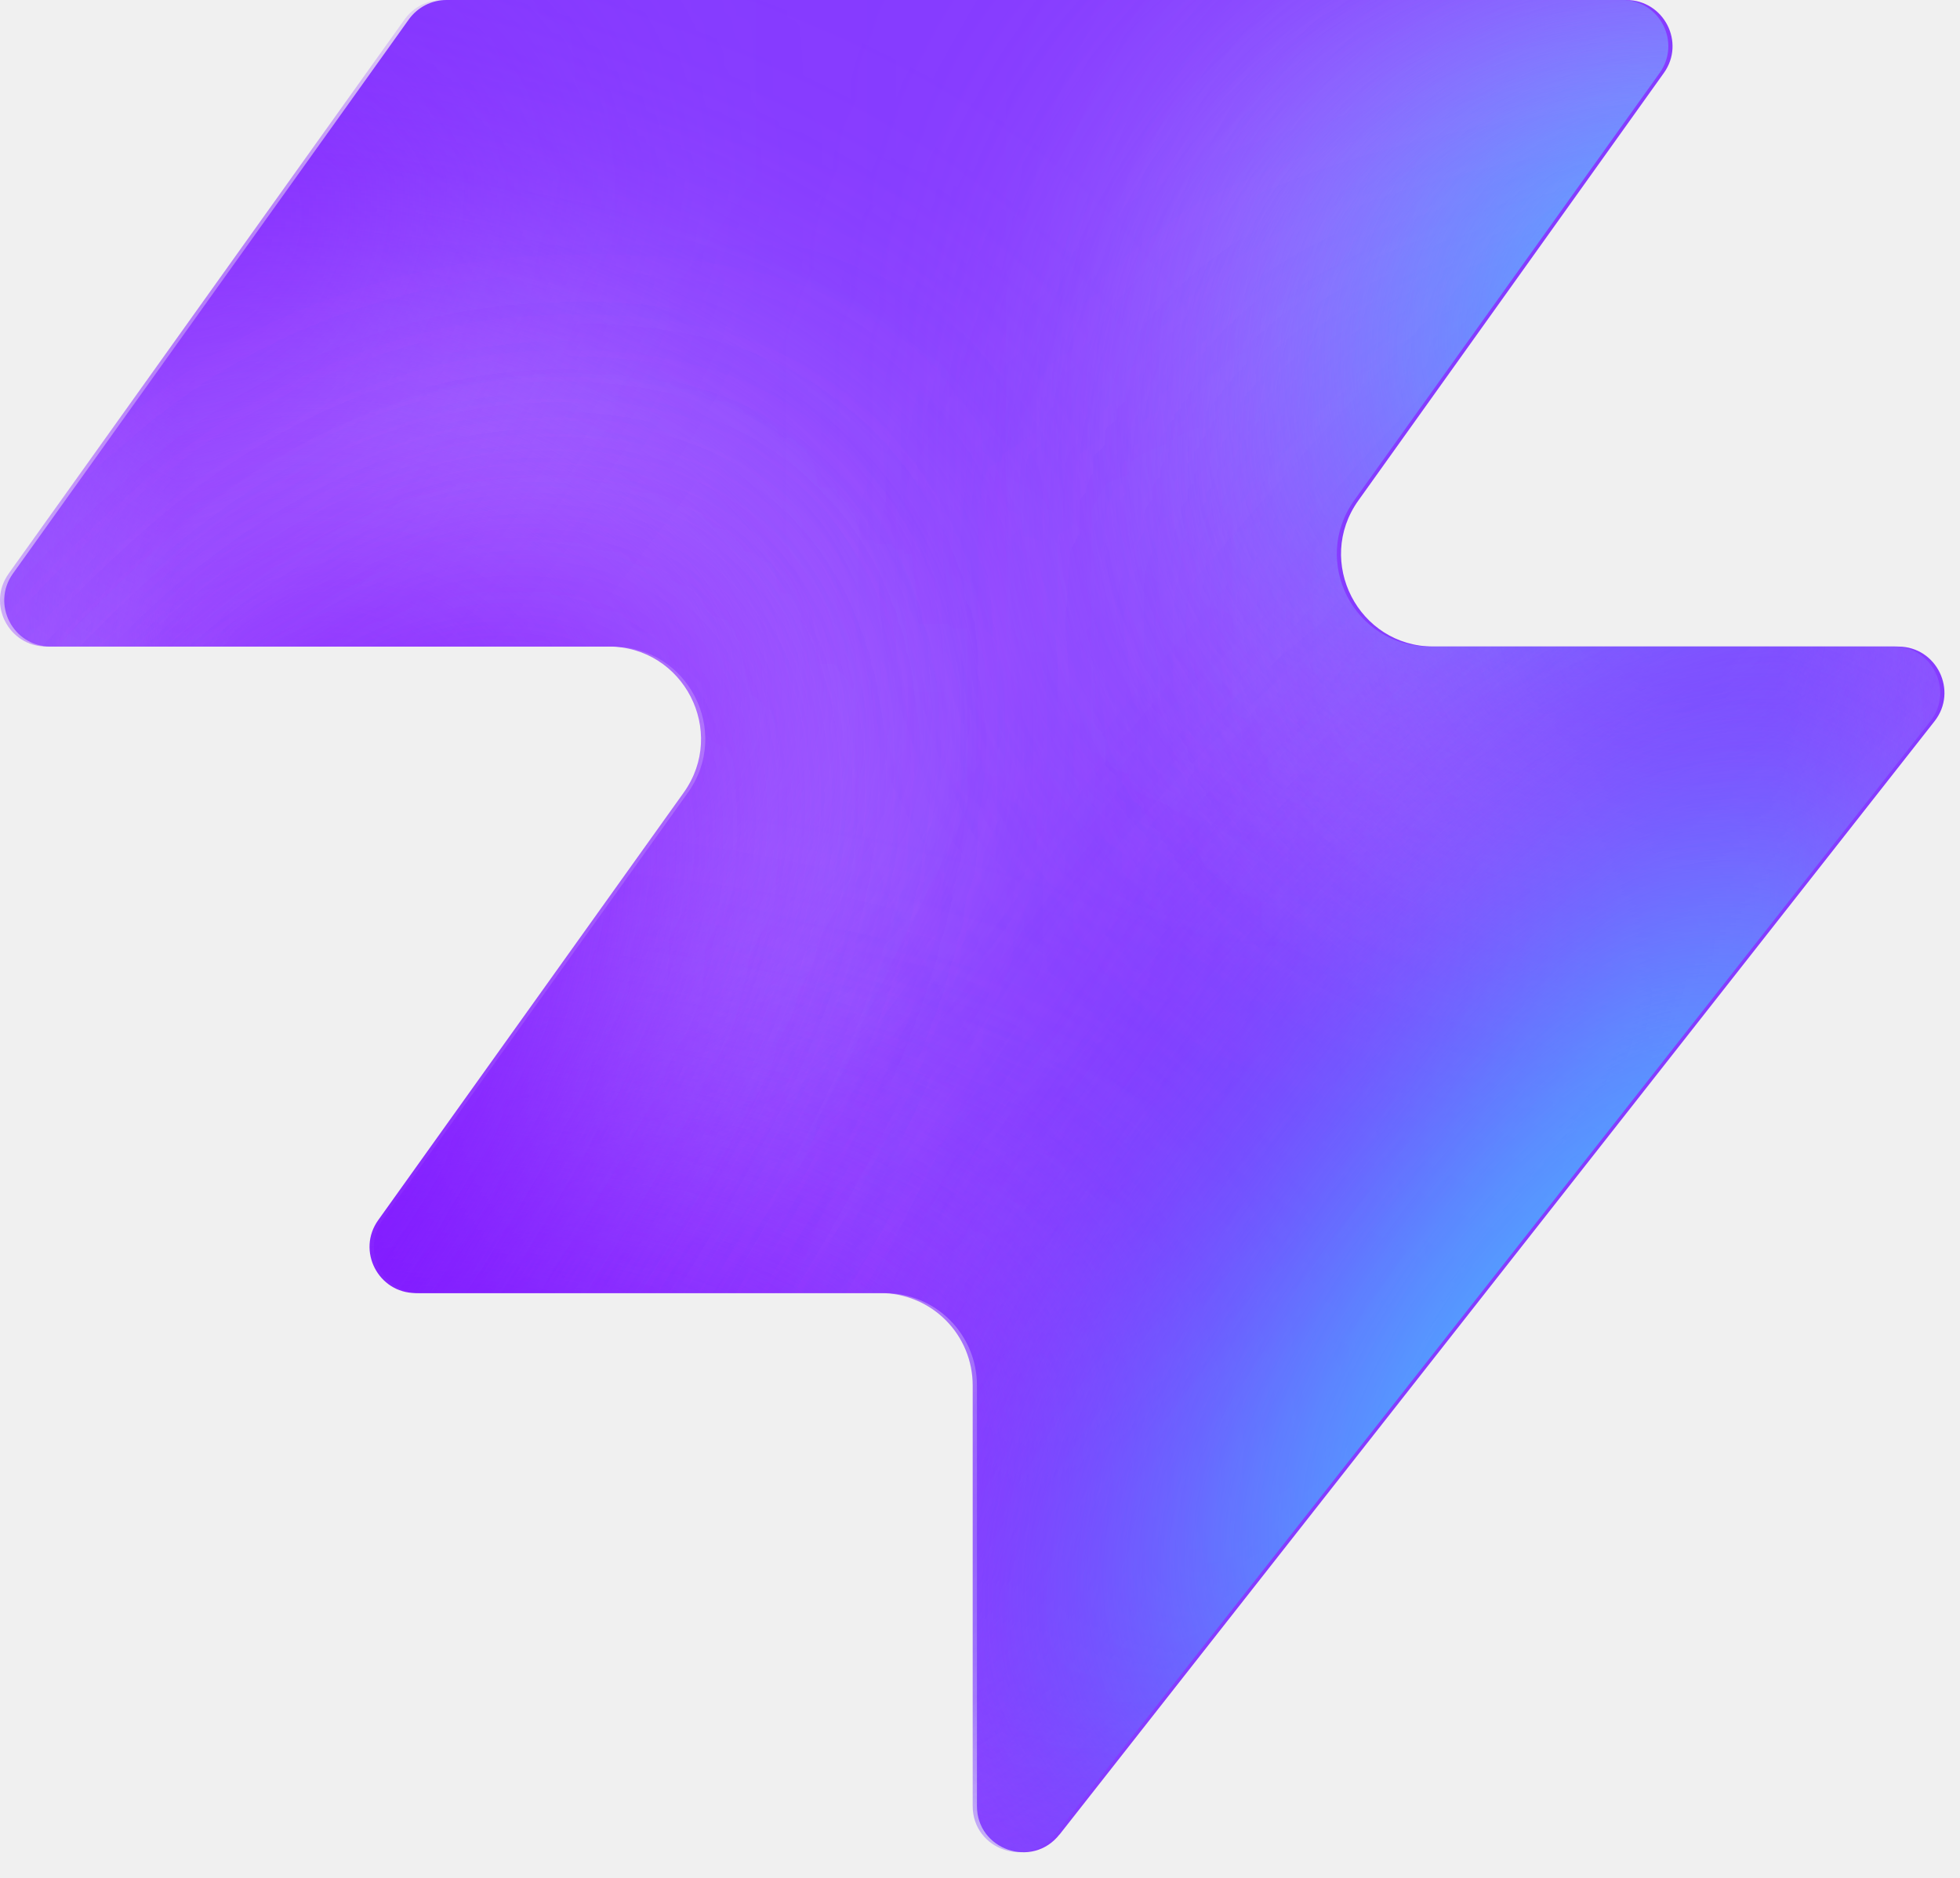
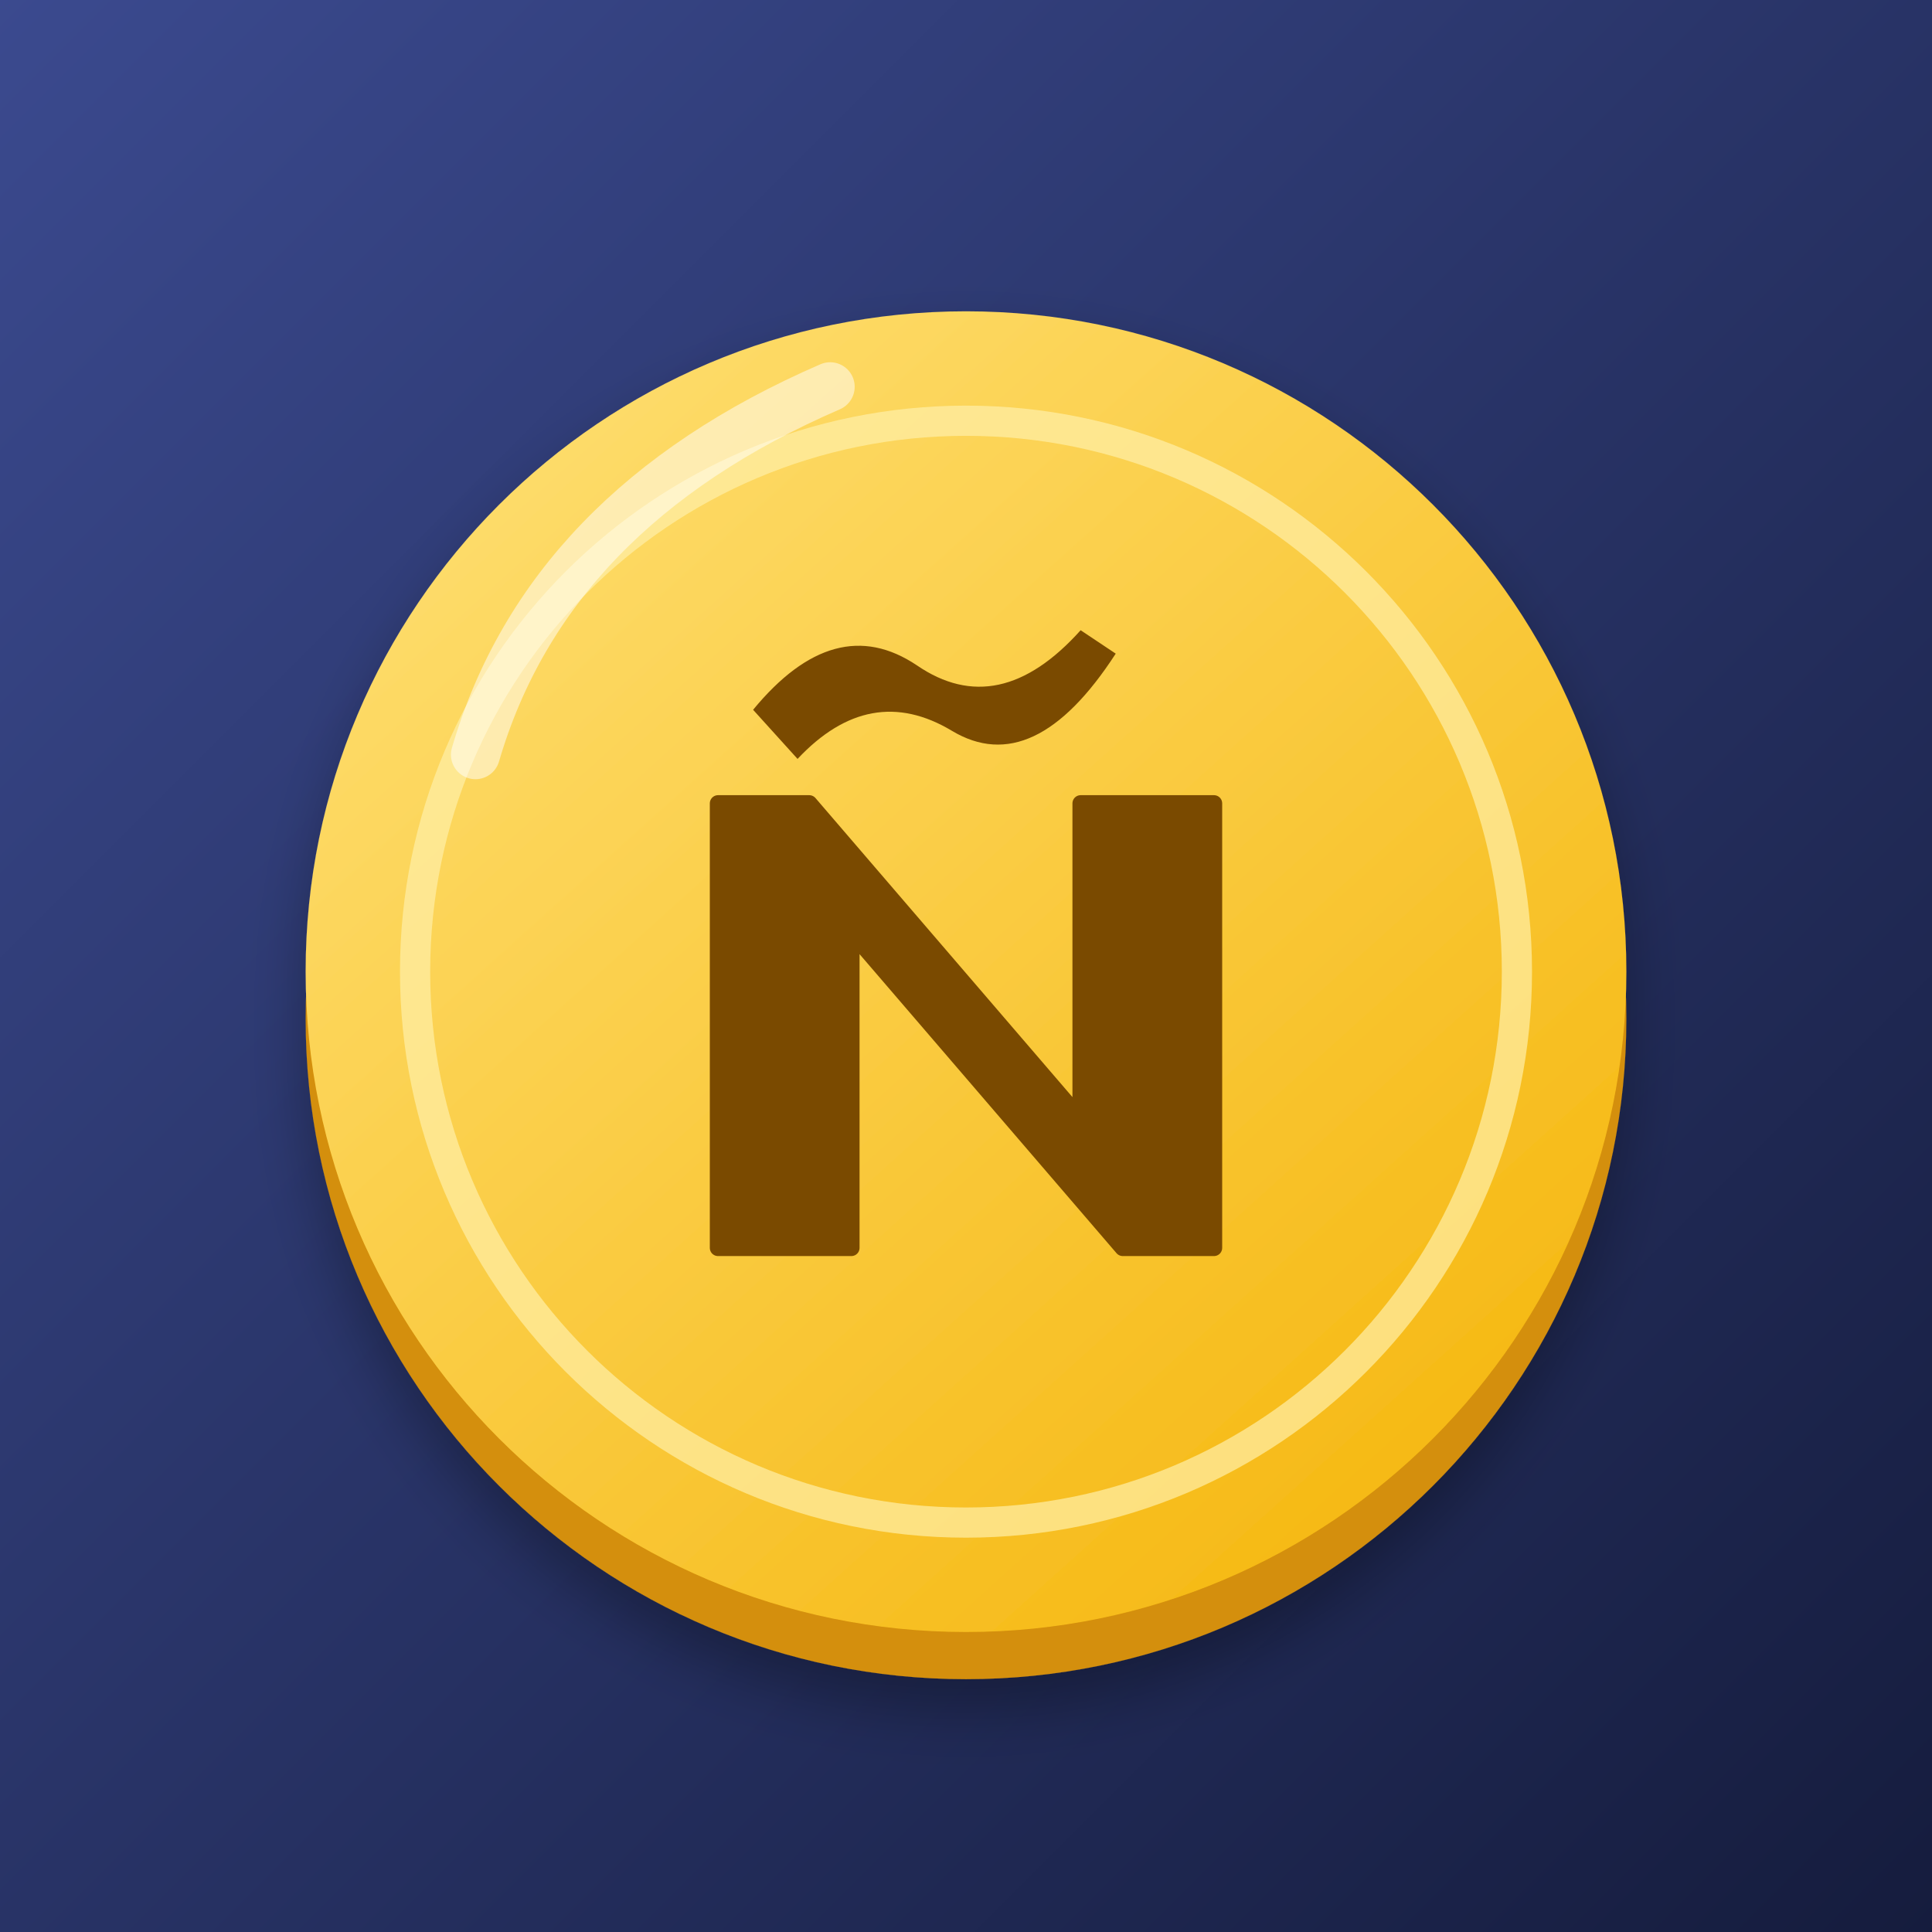
- <svg xmlns="http://www.w3.org/2000/svg" width="48" height="46" fill="none" viewBox="0 0 48 46">
-   <path fill="#863bff" d="M25.946 44.938c-.664.845-2.021.375-2.021-.698V33.937a2.26 2.26 0 0 0-2.262-2.262H10.287c-.92 0-1.456-1.04-.92-1.788l7.48-10.471c1.07-1.497 0-3.578-1.842-3.578H1.237c-.92 0-1.456-1.04-.92-1.788L10.013.474c.214-.297.556-.474.92-.474h28.894c.92 0 1.456 1.04.92 1.788l-7.48 10.471c-1.07 1.498 0 3.579 1.842 3.579h11.377c.943 0 1.473 1.088.89 1.83L25.947 44.94z" style="fill:#863bff;fill:color(display-p3 .525 .23 1);fill-opacity:1" />
-   <mask id="a" width="48" height="46" x="0" y="0" maskUnits="userSpaceOnUse" style="mask-type:alpha">
-     <path fill="#000" d="M25.842 44.938c-.664.844-2.021.375-2.021-.698V33.937a2.26 2.26 0 0 0-2.262-2.262H10.183c-.92 0-1.456-1.04-.92-1.788l7.48-10.471c1.07-1.498 0-3.579-1.842-3.579H1.133c-.92 0-1.456-1.04-.92-1.787L9.91.473c.214-.297.556-.474.92-.474h28.894c.92 0 1.456 1.04.92 1.788l-7.48 10.471c-1.07 1.498 0 3.578 1.842 3.578h11.377c.943 0 1.473 1.088.89 1.832L25.843 44.94z" style="fill:#000;fill-opacity:1" />
-   </mask>
-   <g mask="url(#a)">
-     <g filter="url(#b)">
-       <ellipse cx="5.508" cy="14.704" fill="#ede6ff" rx="5.508" ry="14.704" style="fill:#ede6ff;fill:color(display-p3 .927 .903 1);fill-opacity:1" transform="matrix(.00324 1 1 -.00324 -4.47 31.516)" />
-     </g>
-     <g filter="url(#c)">
-       <ellipse cx="10.399" cy="29.851" fill="#ede6ff" rx="10.399" ry="29.851" style="fill:#ede6ff;fill:color(display-p3 .927 .903 1);fill-opacity:1" transform="matrix(.00324 1 1 -.00324 -39.328 7.883)" />
-     </g>
-     <g filter="url(#d)">
-       <ellipse cx="5.508" cy="30.487" fill="#7e14ff" rx="5.508" ry="30.487" style="fill:#7e14ff;fill:color(display-p3 .492 .077 1);fill-opacity:1" transform="rotate(89.814 -25.913 -14.639)scale(1 -1)" />
-     </g>
-     <g filter="url(#e)">
-       <ellipse cx="5.508" cy="30.599" fill="#7e14ff" rx="5.508" ry="30.599" style="fill:#7e14ff;fill:color(display-p3 .492 .077 1);fill-opacity:1" transform="rotate(89.814 -32.644 -3.334)scale(1 -1)" />
-     </g>
-     <g filter="url(#f)">
-       <ellipse cx="5.508" cy="30.599" fill="#7e14ff" rx="5.508" ry="30.599" style="fill:#7e14ff;fill:color(display-p3 .492 .077 1);fill-opacity:1" transform="matrix(.00324 1 1 -.00324 -34.34 30.47)" />
-     </g>
-     <g filter="url(#g)">
-       <ellipse cx="14.072" cy="22.078" fill="#ede6ff" rx="14.072" ry="22.078" style="fill:#ede6ff;fill:color(display-p3 .927 .903 1);fill-opacity:1" transform="rotate(93.35 24.506 48.493)scale(-1 1)" />
-     </g>
-     <g filter="url(#h)">
-       <ellipse cx="3.47" cy="21.501" fill="#7e14ff" rx="3.47" ry="21.501" style="fill:#7e14ff;fill:color(display-p3 .492 .077 1);fill-opacity:1" transform="rotate(89.009 28.708 47.59)scale(-1 1)" />
-     </g>
-     <g filter="url(#i)">
-       <ellipse cx="3.47" cy="21.501" fill="#7e14ff" rx="3.47" ry="21.501" style="fill:#7e14ff;fill:color(display-p3 .492 .077 1);fill-opacity:1" transform="rotate(89.009 28.708 47.59)scale(-1 1)" />
-     </g>
-     <g filter="url(#j)">
-       <ellipse cx=".387" cy="8.972" fill="#7e14ff" rx="4.407" ry="29.108" style="fill:#7e14ff;fill:color(display-p3 .492 .077 1);fill-opacity:1" transform="rotate(39.51 .387 8.972)" />
-     </g>
-     <g filter="url(#k)">
-       <ellipse cx="47.523" cy="-6.092" fill="#7e14ff" rx="4.407" ry="29.108" style="fill:#7e14ff;fill:color(display-p3 .492 .077 1);fill-opacity:1" transform="rotate(37.892 47.523 -6.092)" />
-     </g>
-     <g filter="url(#l)">
-       <ellipse cx="41.412" cy="6.333" fill="#47bfff" rx="5.971" ry="9.665" style="fill:#47bfff;fill:color(display-p3 .28 .748 1);fill-opacity:1" transform="rotate(37.892 41.412 6.333)" />
-     </g>
-     <g filter="url(#m)">
-       <ellipse cx="-1.879" cy="38.332" fill="#7e14ff" rx="4.407" ry="29.108" style="fill:#7e14ff;fill:color(display-p3 .492 .077 1);fill-opacity:1" transform="rotate(37.892 -1.88 38.332)" />
-     </g>
-     <g filter="url(#n)">
-       <ellipse cx="-1.879" cy="38.332" fill="#7e14ff" rx="4.407" ry="29.108" style="fill:#7e14ff;fill:color(display-p3 .492 .077 1);fill-opacity:1" transform="rotate(37.892 -1.88 38.332)" />
-     </g>
-     <g filter="url(#o)">
-       <ellipse cx="35.651" cy="29.907" fill="#7e14ff" rx="4.407" ry="29.108" style="fill:#7e14ff;fill:color(display-p3 .492 .077 1);fill-opacity:1" transform="rotate(37.892 35.651 29.907)" />
-     </g>
-     <g filter="url(#p)">
-       <ellipse cx="38.418" cy="32.4" fill="#47bfff" rx="5.971" ry="15.297" style="fill:#47bfff;fill:color(display-p3 .28 .748 1);fill-opacity:1" transform="rotate(37.892 38.418 32.4)" />
-     </g>
-   </g>
+ <svg xmlns="http://www.w3.org/2000/svg" viewBox="0 0 1024 1024" width="1024" height="1024">
  <defs>
-     <filter id="b" width="60.045" height="41.654" x="-19.77" y="16.149" color-interpolation-filters="sRGB" filterUnits="userSpaceOnUse">
-       <feFlood flood-opacity="0" result="BackgroundImageFix" />
-       <feBlend in="SourceGraphic" in2="BackgroundImageFix" result="shape" />
-       <feGaussianBlur result="effect1_foregroundBlur_2002_17158" stdDeviation="7.659" />
-     </filter>
-     <filter id="c" width="90.34" height="51.437" x="-54.613" y="-7.533" color-interpolation-filters="sRGB" filterUnits="userSpaceOnUse">
-       <feFlood flood-opacity="0" result="BackgroundImageFix" />
-       <feBlend in="SourceGraphic" in2="BackgroundImageFix" result="shape" />
-       <feGaussianBlur result="effect1_foregroundBlur_2002_17158" stdDeviation="7.659" />
-     </filter>
-     <filter id="d" width="79.355" height="29.4" x="-49.64" y="2.03" color-interpolation-filters="sRGB" filterUnits="userSpaceOnUse">
-       <feFlood flood-opacity="0" result="BackgroundImageFix" />
-       <feBlend in="SourceGraphic" in2="BackgroundImageFix" result="shape" />
-       <feGaussianBlur result="effect1_foregroundBlur_2002_17158" stdDeviation="4.596" />
-     </filter>
-     <filter id="e" width="79.579" height="29.4" x="-45.045" y="20.029" color-interpolation-filters="sRGB" filterUnits="userSpaceOnUse">
-       <feFlood flood-opacity="0" result="BackgroundImageFix" />
-       <feBlend in="SourceGraphic" in2="BackgroundImageFix" result="shape" />
-       <feGaussianBlur result="effect1_foregroundBlur_2002_17158" stdDeviation="4.596" />
-     </filter>
-     <filter id="f" width="79.579" height="29.4" x="-43.513" y="21.178" color-interpolation-filters="sRGB" filterUnits="userSpaceOnUse">
-       <feFlood flood-opacity="0" result="BackgroundImageFix" />
-       <feBlend in="SourceGraphic" in2="BackgroundImageFix" result="shape" />
-       <feGaussianBlur result="effect1_foregroundBlur_2002_17158" stdDeviation="4.596" />
-     </filter>
-     <filter id="g" width="74.749" height="58.852" x="15.756" y="-17.901" color-interpolation-filters="sRGB" filterUnits="userSpaceOnUse">
-       <feFlood flood-opacity="0" result="BackgroundImageFix" />
-       <feBlend in="SourceGraphic" in2="BackgroundImageFix" result="shape" />
-       <feGaussianBlur result="effect1_foregroundBlur_2002_17158" stdDeviation="7.659" />
-     </filter>
-     <filter id="h" width="61.377" height="25.362" x="23.548" y="2.284" color-interpolation-filters="sRGB" filterUnits="userSpaceOnUse">
-       <feFlood flood-opacity="0" result="BackgroundImageFix" />
-       <feBlend in="SourceGraphic" in2="BackgroundImageFix" result="shape" />
-       <feGaussianBlur result="effect1_foregroundBlur_2002_17158" stdDeviation="4.596" />
-     </filter>
-     <filter id="i" width="61.377" height="25.362" x="23.548" y="2.284" color-interpolation-filters="sRGB" filterUnits="userSpaceOnUse">
-       <feFlood flood-opacity="0" result="BackgroundImageFix" />
-       <feBlend in="SourceGraphic" in2="BackgroundImageFix" result="shape" />
-       <feGaussianBlur result="effect1_foregroundBlur_2002_17158" stdDeviation="4.596" />
-     </filter>
-     <filter id="j" width="56.045" height="63.649" x="-27.636" y="-22.853" color-interpolation-filters="sRGB" filterUnits="userSpaceOnUse">
-       <feFlood flood-opacity="0" result="BackgroundImageFix" />
-       <feBlend in="SourceGraphic" in2="BackgroundImageFix" result="shape" />
-       <feGaussianBlur result="effect1_foregroundBlur_2002_17158" stdDeviation="4.596" />
-     </filter>
-     <filter id="k" width="54.814" height="64.646" x="20.116" y="-38.415" color-interpolation-filters="sRGB" filterUnits="userSpaceOnUse">
-       <feFlood flood-opacity="0" result="BackgroundImageFix" />
-       <feBlend in="SourceGraphic" in2="BackgroundImageFix" result="shape" />
-       <feGaussianBlur result="effect1_foregroundBlur_2002_17158" stdDeviation="4.596" />
-     </filter>
-     <filter id="l" width="33.541" height="35.313" x="24.641" y="-11.323" color-interpolation-filters="sRGB" filterUnits="userSpaceOnUse">
-       <feFlood flood-opacity="0" result="BackgroundImageFix" />
-       <feBlend in="SourceGraphic" in2="BackgroundImageFix" result="shape" />
-       <feGaussianBlur result="effect1_foregroundBlur_2002_17158" stdDeviation="4.596" />
-     </filter>
-     <filter id="m" width="54.814" height="64.646" x="-29.286" y="6.009" color-interpolation-filters="sRGB" filterUnits="userSpaceOnUse">
-       <feFlood flood-opacity="0" result="BackgroundImageFix" />
-       <feBlend in="SourceGraphic" in2="BackgroundImageFix" result="shape" />
-       <feGaussianBlur result="effect1_foregroundBlur_2002_17158" stdDeviation="4.596" />
-     </filter>
-     <filter id="n" width="54.814" height="64.646" x="-29.286" y="6.009" color-interpolation-filters="sRGB" filterUnits="userSpaceOnUse">
-       <feFlood flood-opacity="0" result="BackgroundImageFix" />
-       <feBlend in="SourceGraphic" in2="BackgroundImageFix" result="shape" />
-       <feGaussianBlur result="effect1_foregroundBlur_2002_17158" stdDeviation="4.596" />
-     </filter>
-     <filter id="o" width="54.814" height="64.646" x="8.244" y="-2.416" color-interpolation-filters="sRGB" filterUnits="userSpaceOnUse">
-       <feFlood flood-opacity="0" result="BackgroundImageFix" />
-       <feBlend in="SourceGraphic" in2="BackgroundImageFix" result="shape" />
-       <feGaussianBlur result="effect1_foregroundBlur_2002_17158" stdDeviation="4.596" />
-     </filter>
-     <filter id="p" width="39.409" height="43.623" x="18.713" y="10.588" color-interpolation-filters="sRGB" filterUnits="userSpaceOnUse">
-       <feFlood flood-opacity="0" result="BackgroundImageFix" />
-       <feBlend in="SourceGraphic" in2="BackgroundImageFix" result="shape" />
-       <feGaussianBlur result="effect1_foregroundBlur_2002_17158" stdDeviation="4.596" />
+     <linearGradient id="gold" x1="0" y1="0" x2="0.9" y2="1">
+       <stop offset="0" stop-color="#ffe27a" />
+       <stop offset="1" stop-color="#f5b50a" />
+     </linearGradient>
+     <linearGradient id="red" x1="0" y1="0" x2="0" y2="1">
+       <stop offset="0" stop-color="#ff8a8c" />
+       <stop offset="1" stop-color="#e5484d" />
+     </linearGradient>
+     <linearGradient id="white" x1="0" y1="0" x2="0" y2="1">
+       <stop offset="0" stop-color="#ffffff" />
+       <stop offset="1" stop-color="#dbe4ee" />
+     </linearGradient>
+     <linearGradient id="teal" x1="0" y1="0" x2="1" y2="1">
+       <stop offset="0" stop-color="#34cdb0" />
+       <stop offset="1" stop-color="#0b4f45" />
+     </linearGradient>
+     <linearGradient id="night" x1="0" y1="0" x2="1" y2="1">
+       <stop offset="0" stop-color="#3b4a8f" />
+       <stop offset="1" stop-color="#151c3d" />
+     </linearGradient>
+     <linearGradient id="sun" x1="0" y1="0" x2="0" y2="1">
+       <stop offset="0" stop-color="#ffd36a" />
+       <stop offset="1" stop-color="#ff8a3d" />
+     </linearGradient>
+     <radialGradient id="glow" cx="0.5" cy="0.5" r="0.5">
+       <stop offset="0" stop-color="#ffffff" stop-opacity="0.45" />
+       <stop offset="1" stop-color="#ffffff" stop-opacity="0" />
+     </radialGradient>
+     <filter id="shadow" x="-30%" y="-30%" width="160%" height="170%">
+       <feDropShadow dx="0" dy="16" stdDeviation="16" flood-color="#000" flood-opacity="0.3" />
    </filter>
  </defs>
+   <rect width="1024" height="1024" fill="url(#night)" />
+   <g filter="url(#shadow)">
+     <circle cx="512" cy="540" r="350" fill="#d48f08" />
+     <circle cx="512" cy="515" r="350" fill="url(#gold)" />
+     <circle cx="512" cy="515" r="292" fill="none" stroke="#fff0a8" stroke-width="16" opacity="0.7" />
+     <path d="M252 400 Q290 270 440 205" fill="none" stroke="#fff" stroke-width="26" stroke-linecap="round" opacity="0.5" />
+   </g>
+   <g transform="translate(512 525) scale(0.62) translate(-512 -540)">
+     <path d="M300 760 V380 H378 L610 650 V380 H724 V760 H646 L414 490 V760 Z" fill="#7a4a00" stroke="#7a4a00" stroke-width="14" stroke-linejoin="round" />
+     <path d="M330 300 Q400 215 470 262 Q540 310 610 232 L640 252 Q570 360 500 318 Q430 276 368 342 Z" fill="#7a4a00" />
+   </g>
</svg>
